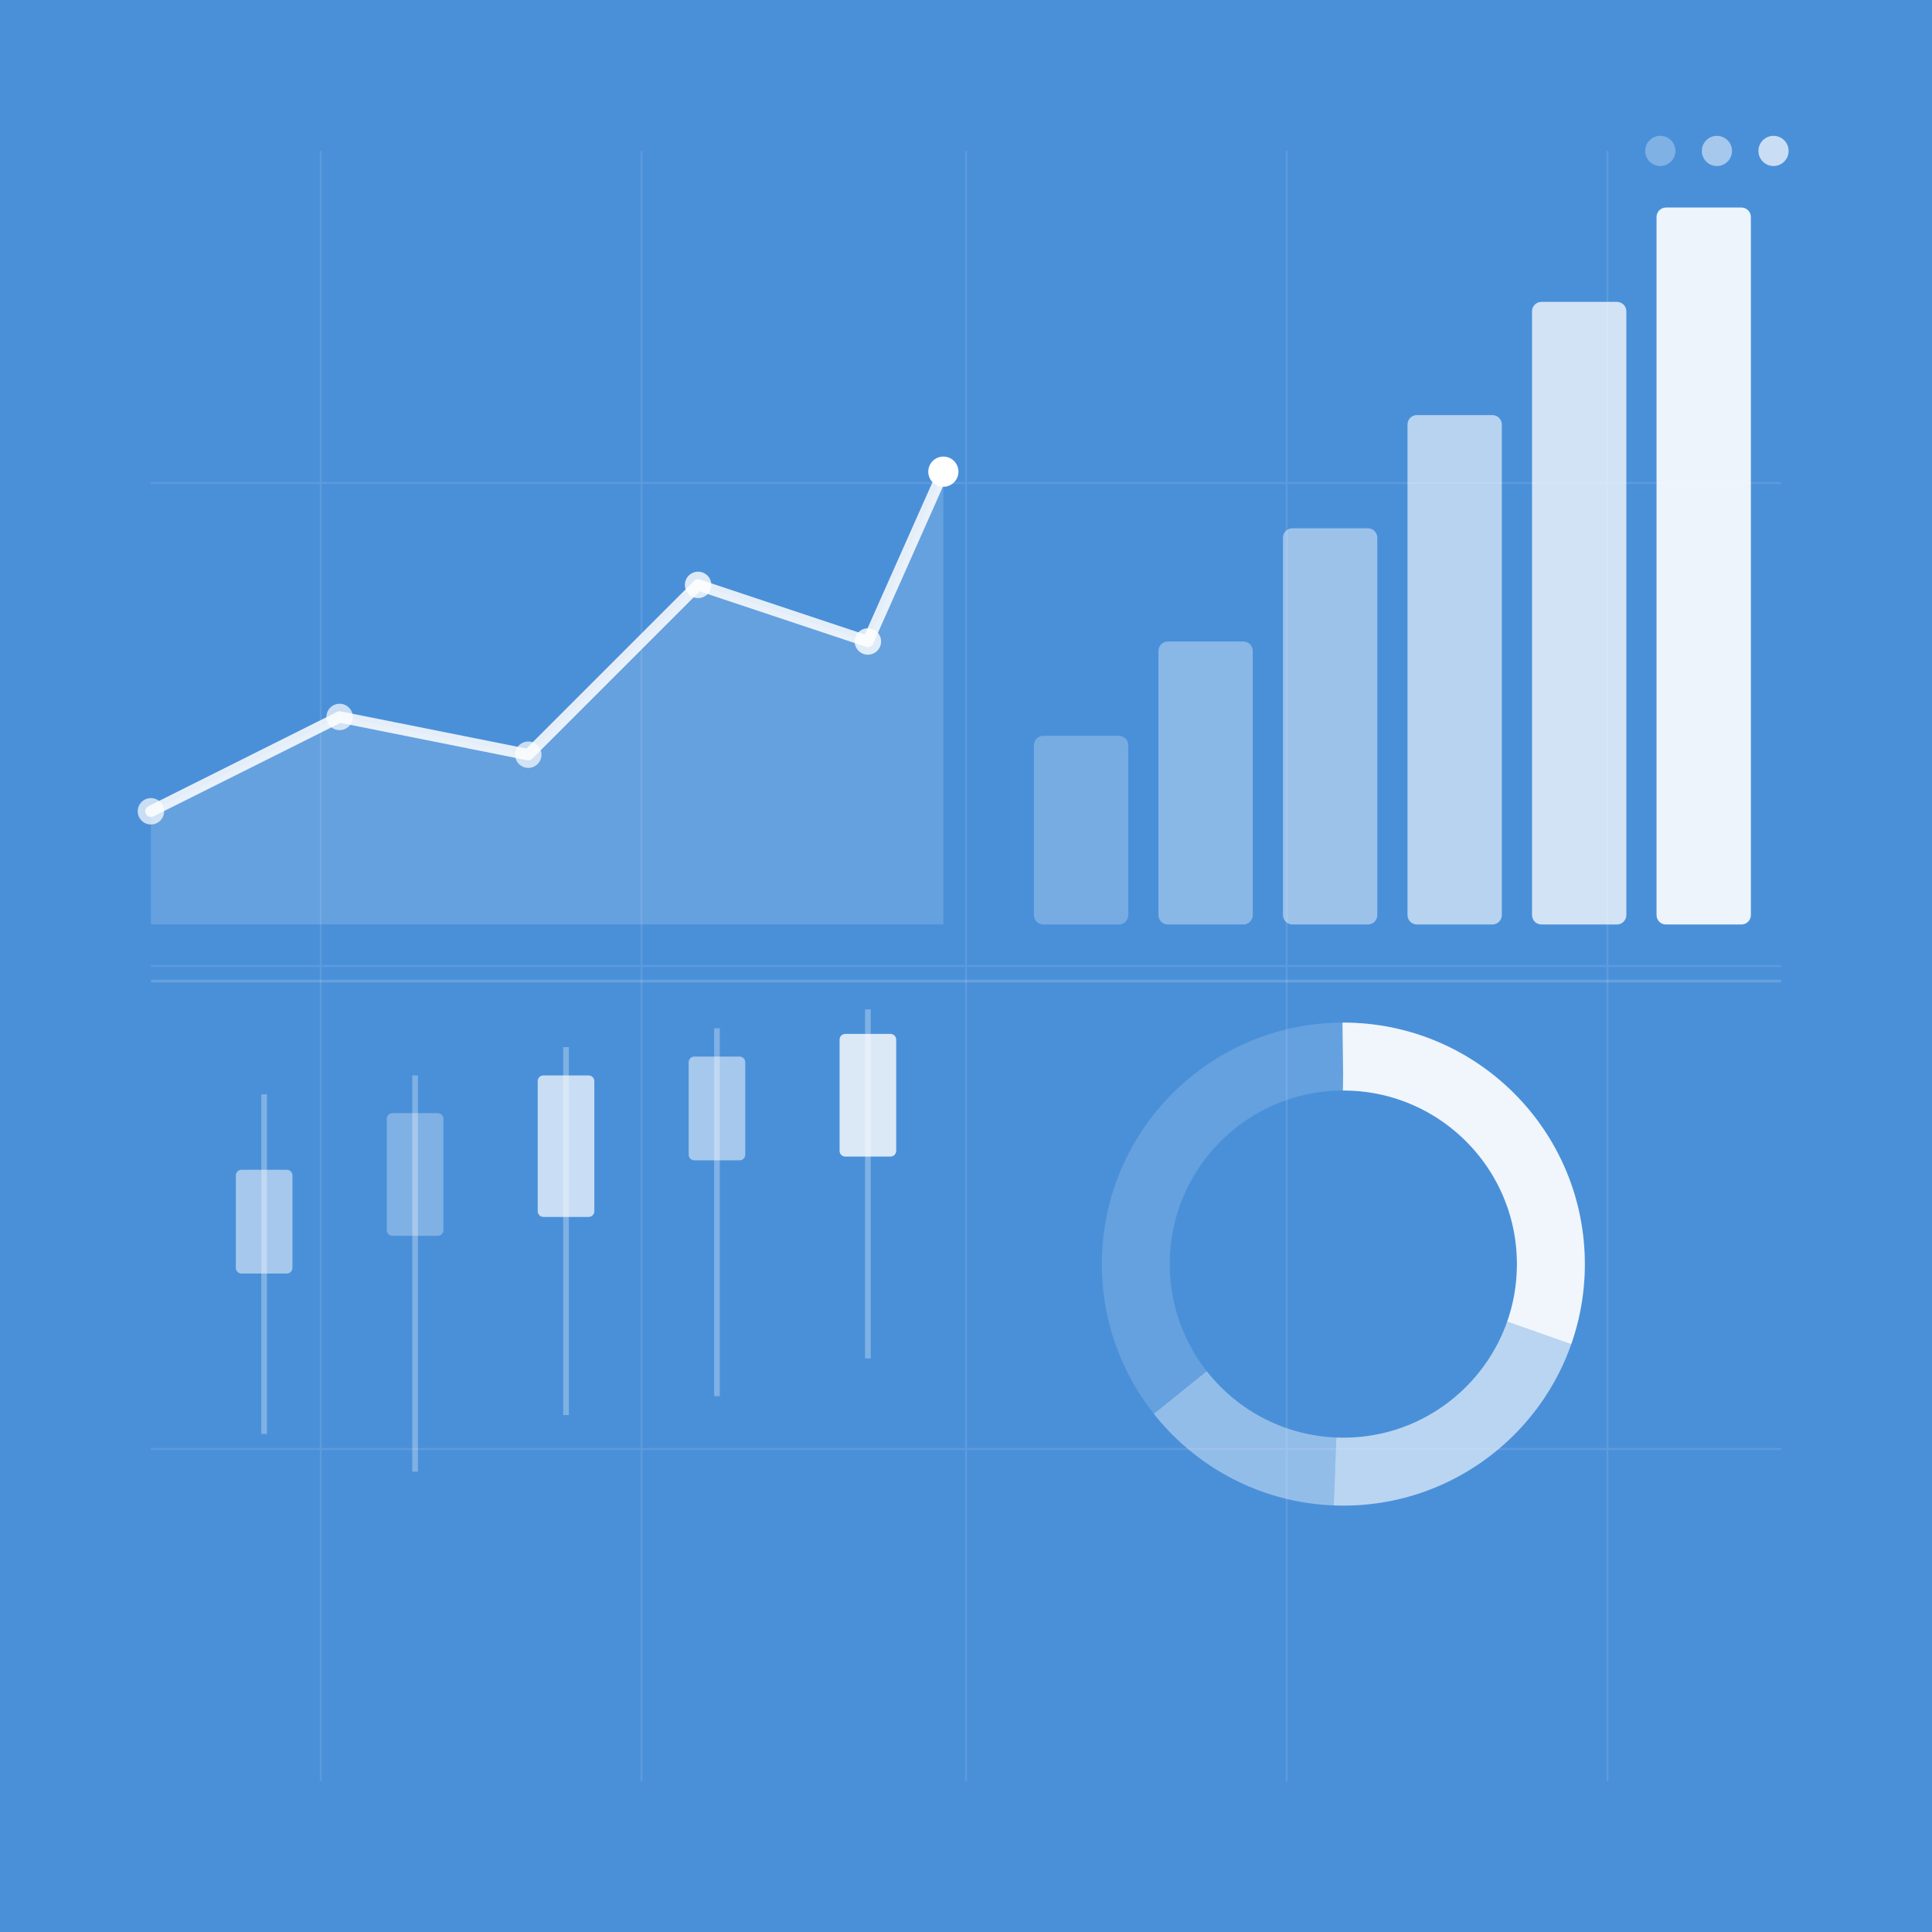
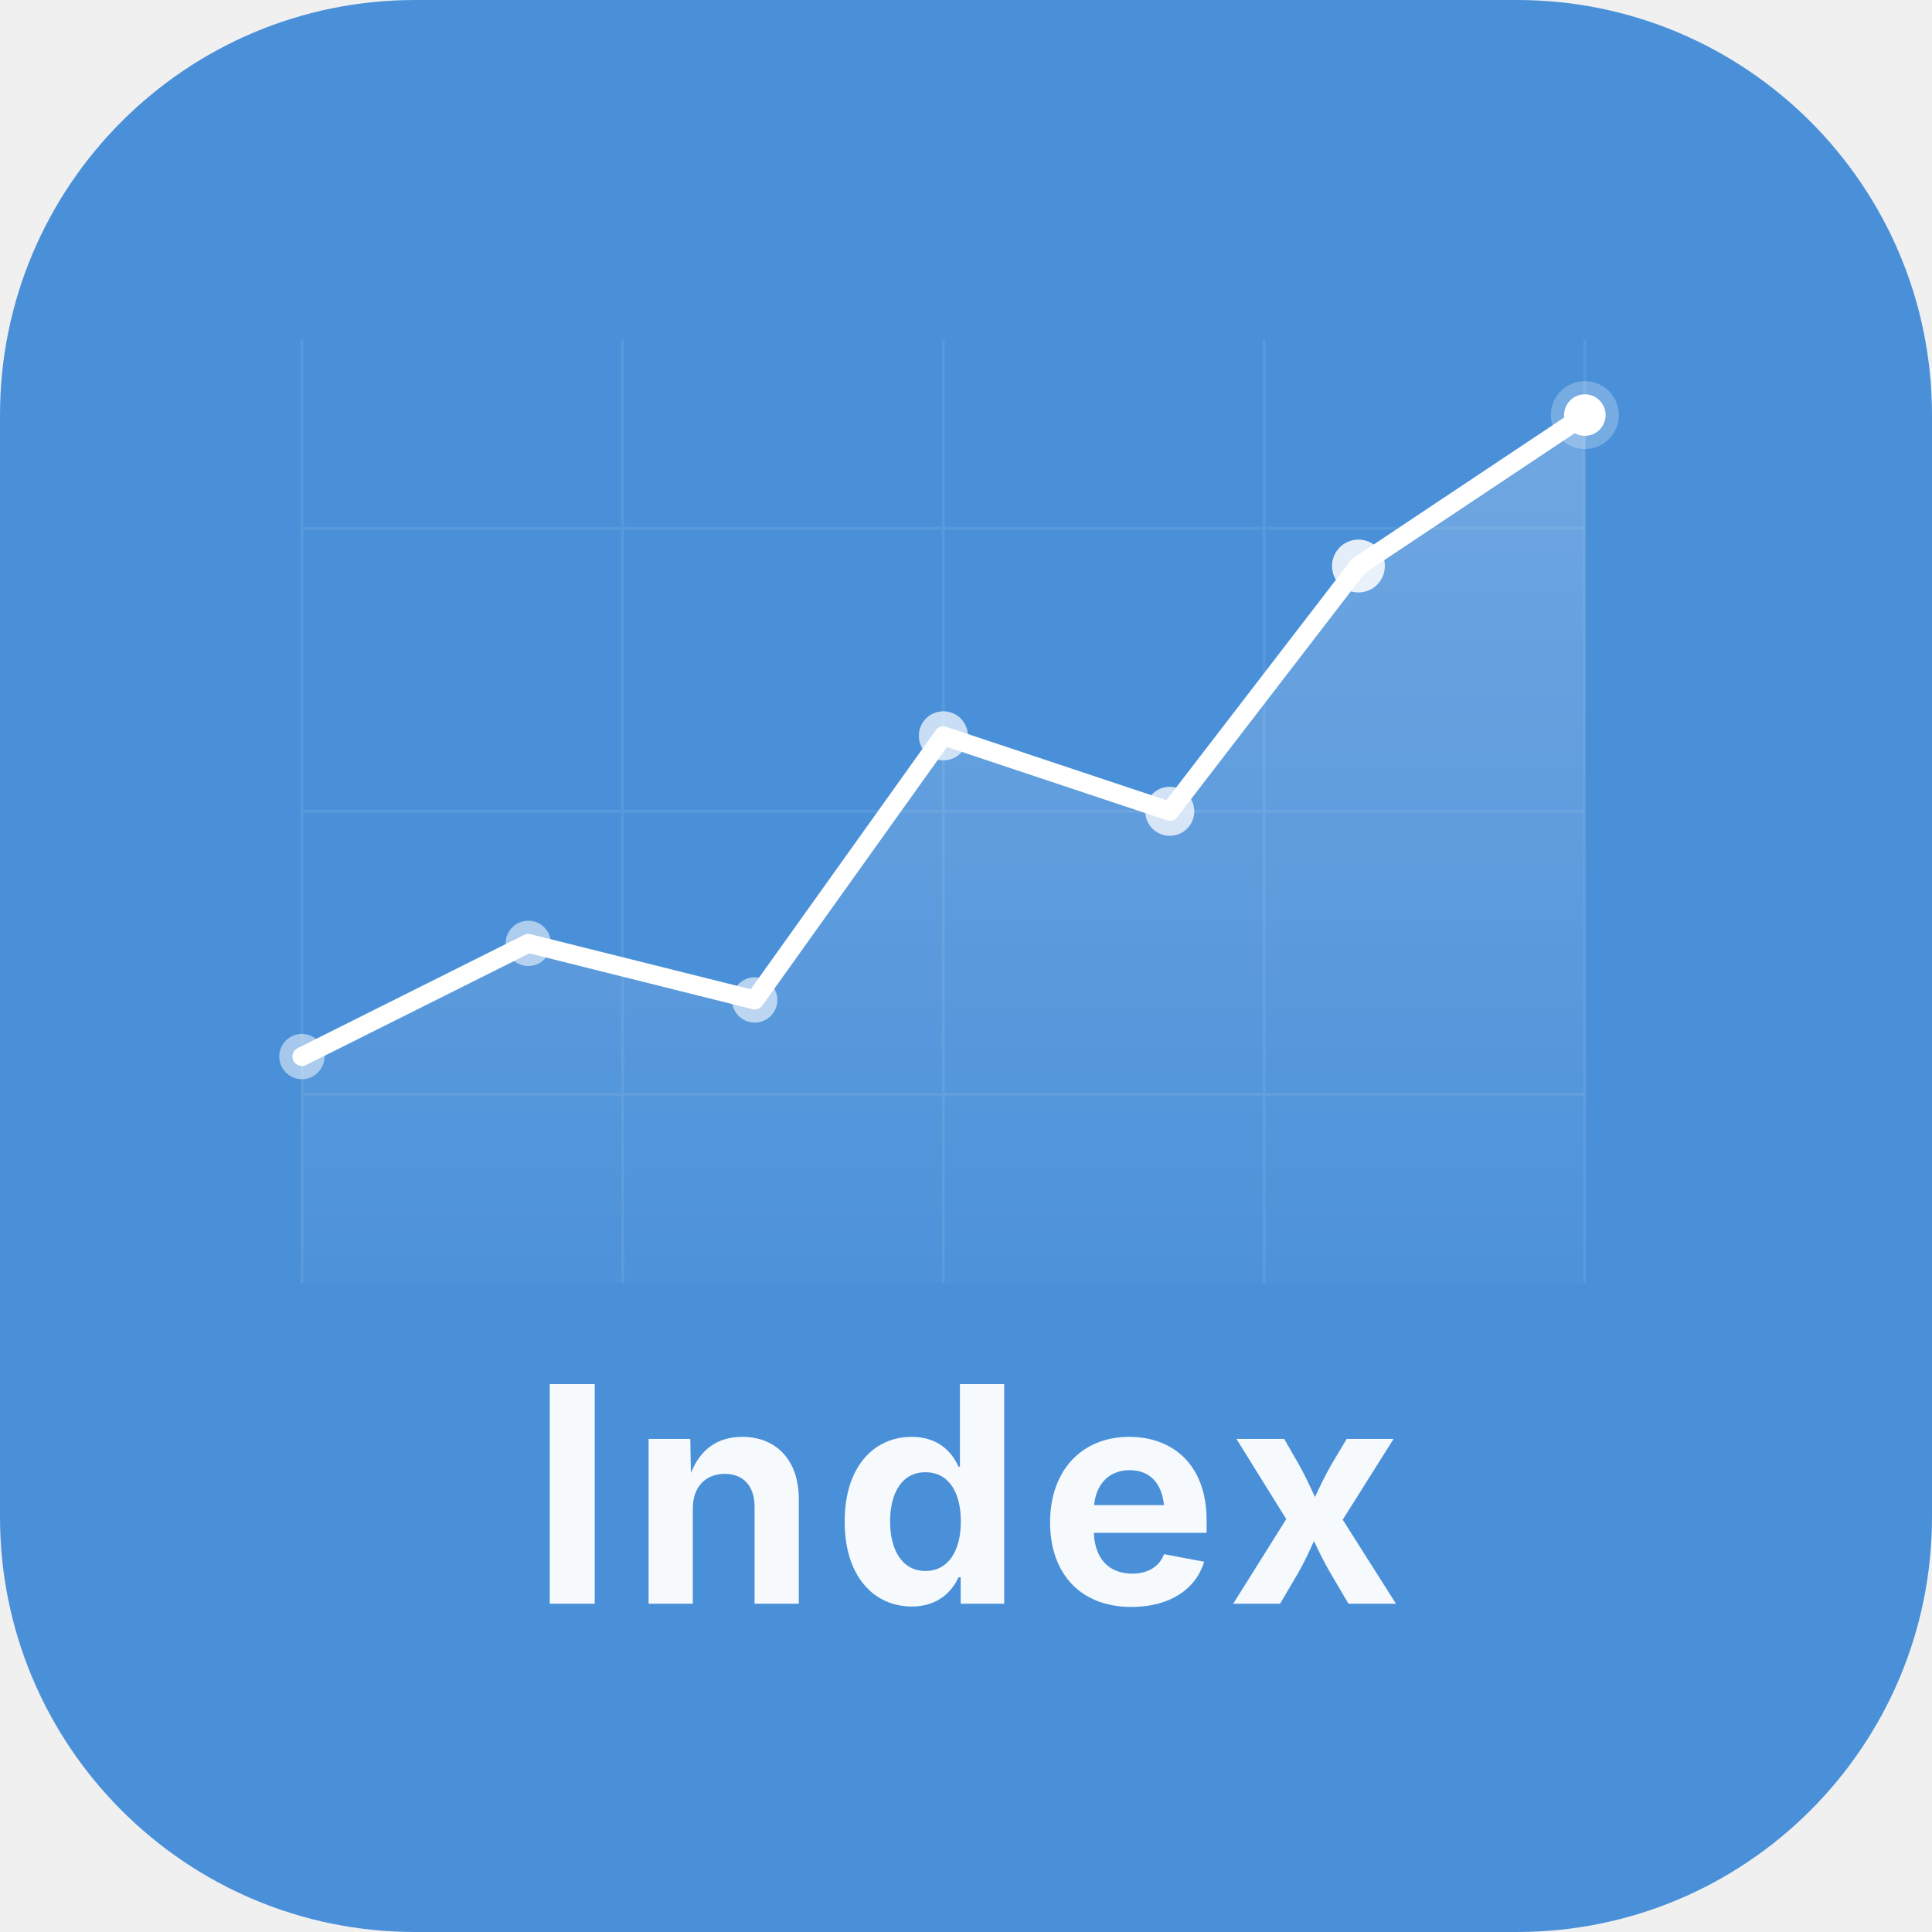
<svg xmlns="http://www.w3.org/2000/svg" width="1024" height="1024" viewBox="0 0 1024 1024">
-   <rect width="1024" height="1024" fill="#4A90D9" />
-   <g opacity="0.1" stroke="#ffffff" stroke-width="1">
-     <line x1="170" y1="80" x2="170" y2="944" />
-     <line x1="340" y1="80" x2="340" y2="944" />
-     <line x1="512" y1="80" x2="512" y2="944" />
-     <line x1="682" y1="80" x2="682" y2="944" />
-     <line x1="852" y1="80" x2="852" y2="944" />
-     <line x1="80" y1="256" x2="944" y2="256" />
-     <line x1="80" y1="512" x2="944" y2="512" />
-     <line x1="80" y1="768" x2="944" y2="768" />
+   <rect width="1024" height="1024" rx="220" fill="#4A90D9" />
+   <g opacity="0.08" stroke="#ffffff" stroke-width="1.5">
+     <line x1="160" y1="180" x2="160" y2="680" />
+     <line x1="330" y1="180" x2="330" y2="680" />
+     <line x1="500" y1="180" x2="500" y2="680" />
+     <line x1="670" y1="180" x2="670" y2="680" />
+     <line x1="840" y1="180" x2="840" y2="680" />
+     <line x1="160" y1="280" x2="840" y2="280" />
+     <line x1="160" y1="430" x2="840" y2="430" />
+     <line x1="160" y1="580" x2="840" y2="580" />
  </g>
-   <g>
-     <path d="M80,430 L180,380 L280,400 L370,310 L460,340 L500,250 L500,490 L80,490 Z" fill="#ffffff" opacity="0.15" />
-     <polyline points="80,430 180,380 280,400 370,310 460,340 500,250" fill="none" stroke="#ffffff" stroke-width="6" stroke-linecap="round" stroke-linejoin="round" opacity="0.85" />
-     <circle cx="80" cy="430" r="7" fill="#ffffff" opacity="0.7" />
-     <circle cx="180" cy="380" r="7" fill="#ffffff" opacity="0.7" />
-     <circle cx="280" cy="400" r="7" fill="#ffffff" opacity="0.7" />
-     <circle cx="370" cy="310" r="7" fill="#ffffff" opacity="0.8" />
-     <circle cx="460" cy="340" r="7" fill="#ffffff" opacity="0.8" />
-     <circle cx="500" cy="250" r="8" fill="#ffffff" />
-   </g>
-   <g>
-     <rect x="548" y="390" width="50" height="100" rx="5" fill="#ffffff" opacity="0.25" />
-     <rect x="614" y="340" width="50" height="150" rx="5" fill="#ffffff" opacity="0.35" />
-     <rect x="680" y="280" width="50" height="210" rx="5" fill="#ffffff" opacity="0.45" />
-     <rect x="746" y="220" width="50" height="270" rx="5" fill="#ffffff" opacity="0.6" />
-     <rect x="812" y="160" width="50" height="330" rx="5" fill="#ffffff" opacity="0.75" />
-     <rect x="878" y="110" width="50" height="380" rx="5" fill="#ffffff" opacity="0.9" />
-   </g>
-   <line x1="80" y1="520" x2="944" y2="520" stroke="#ffffff" stroke-width="1.5" opacity="0.15" />
-   <g>
-     <line x1="140" y1="580" x2="140" y2="760" stroke="#ffffff" stroke-width="3" opacity="0.3" />
-     <rect x="125" y="620" width="30" height="55" rx="3" fill="#ffffff" opacity="0.5" />
-     <line x1="220" y1="570" x2="220" y2="780" stroke="#ffffff" stroke-width="3" opacity="0.3" />
-     <rect x="205" y="590" width="30" height="65" rx="3" fill="#ffffff" opacity="0.3" />
-     <line x1="300" y1="555" x2="300" y2="750" stroke="#ffffff" stroke-width="3" opacity="0.3" />
-     <rect x="285" y="570" width="30" height="75" rx="3" fill="#ffffff" opacity="0.7" />
-     <line x1="380" y1="545" x2="380" y2="740" stroke="#ffffff" stroke-width="3" opacity="0.3" />
-     <rect x="365" y="560" width="30" height="55" rx="3" fill="#ffffff" opacity="0.5" />
-     <line x1="460" y1="535" x2="460" y2="720" stroke="#ffffff" stroke-width="3" opacity="0.3" />
-     <rect x="445" y="548" width="30" height="65" rx="3" fill="#ffffff" opacity="0.8" />
-   </g>
-   <g transform="translate(712, 670)">
-     <circle cx="0" cy="0" r="110" fill="none" stroke="#ffffff" stroke-width="36" opacity="0.15" />
-     <circle cx="0" cy="0" r="110" fill="none" stroke="#ffffff" stroke-width="36" opacity="0.9" stroke-dasharray="210 481" stroke-dashoffset="0" transform="rotate(-90)" />
-     <circle cx="0" cy="0" r="110" fill="none" stroke="#ffffff" stroke-width="36" opacity="0.55" stroke-dasharray="140 551" stroke-dashoffset="-210" transform="rotate(-90)" />
-     <circle cx="0" cy="0" r="110" fill="none" stroke="#ffffff" stroke-width="36" opacity="0.3" stroke-dasharray="95 596" stroke-dashoffset="-350" transform="rotate(-90)" />
-     <circle cx="0" cy="0" r="18" fill="#4A90D9" />
-   </g>
-   <circle cx="880" cy="80" r="8" fill="#ffffff" opacity="0.3" />
-   <circle cx="910" cy="80" r="8" fill="#ffffff" opacity="0.5" />
-   <circle cx="940" cy="80" r="8" fill="#ffffff" opacity="0.7" />
+   <path d="M160,560 L280,500 L400,530 L500,390 L620,430 L720,300 L840,220 L840,680 L160,680 Z" fill="url(#areaGrad)" opacity="0.35" />
+   <defs>
+     <linearGradient id="areaGrad" x1="0" y1="0" x2="0" y2="1">
+       <stop offset="0%" stop-color="#ffffff" stop-opacity="0.6" />
+       <stop offset="100%" stop-color="#ffffff" stop-opacity="0.05" />
+     </linearGradient>
+   </defs>
+   <polyline points="160,560 280,500 400,530 500,390 620,430 720,300 840,220" fill="none" stroke="#ffffff" stroke-width="10" stroke-linecap="round" stroke-linejoin="round" />
+   <circle cx="160" cy="560" r="12" fill="#ffffff" opacity="0.5" />
+   <circle cx="280" cy="500" r="12" fill="#ffffff" opacity="0.55" />
+   <circle cx="400" cy="530" r="12" fill="#ffffff" opacity="0.6" />
+   <circle cx="500" cy="390" r="13" fill="#ffffff" opacity="0.7" />
+   <circle cx="620" cy="430" r="13" fill="#ffffff" opacity="0.75" />
+   <circle cx="720" cy="300" r="14" fill="#ffffff" opacity="0.85" />
+   <circle cx="840" cy="220" r="18" fill="#ffffff" opacity="0.25" />
+   <circle cx="840" cy="220" r="11" fill="#ffffff" />
+   <text x="512" y="850" font-family="-apple-system, BlinkMacSystemFont, 'SF Pro Display', 'Helvetica Neue', sans-serif" font-size="160" font-weight="700" letter-spacing="8" fill="#ffffff" text-anchor="middle" opacity="0.95">Index</text>
</svg>
